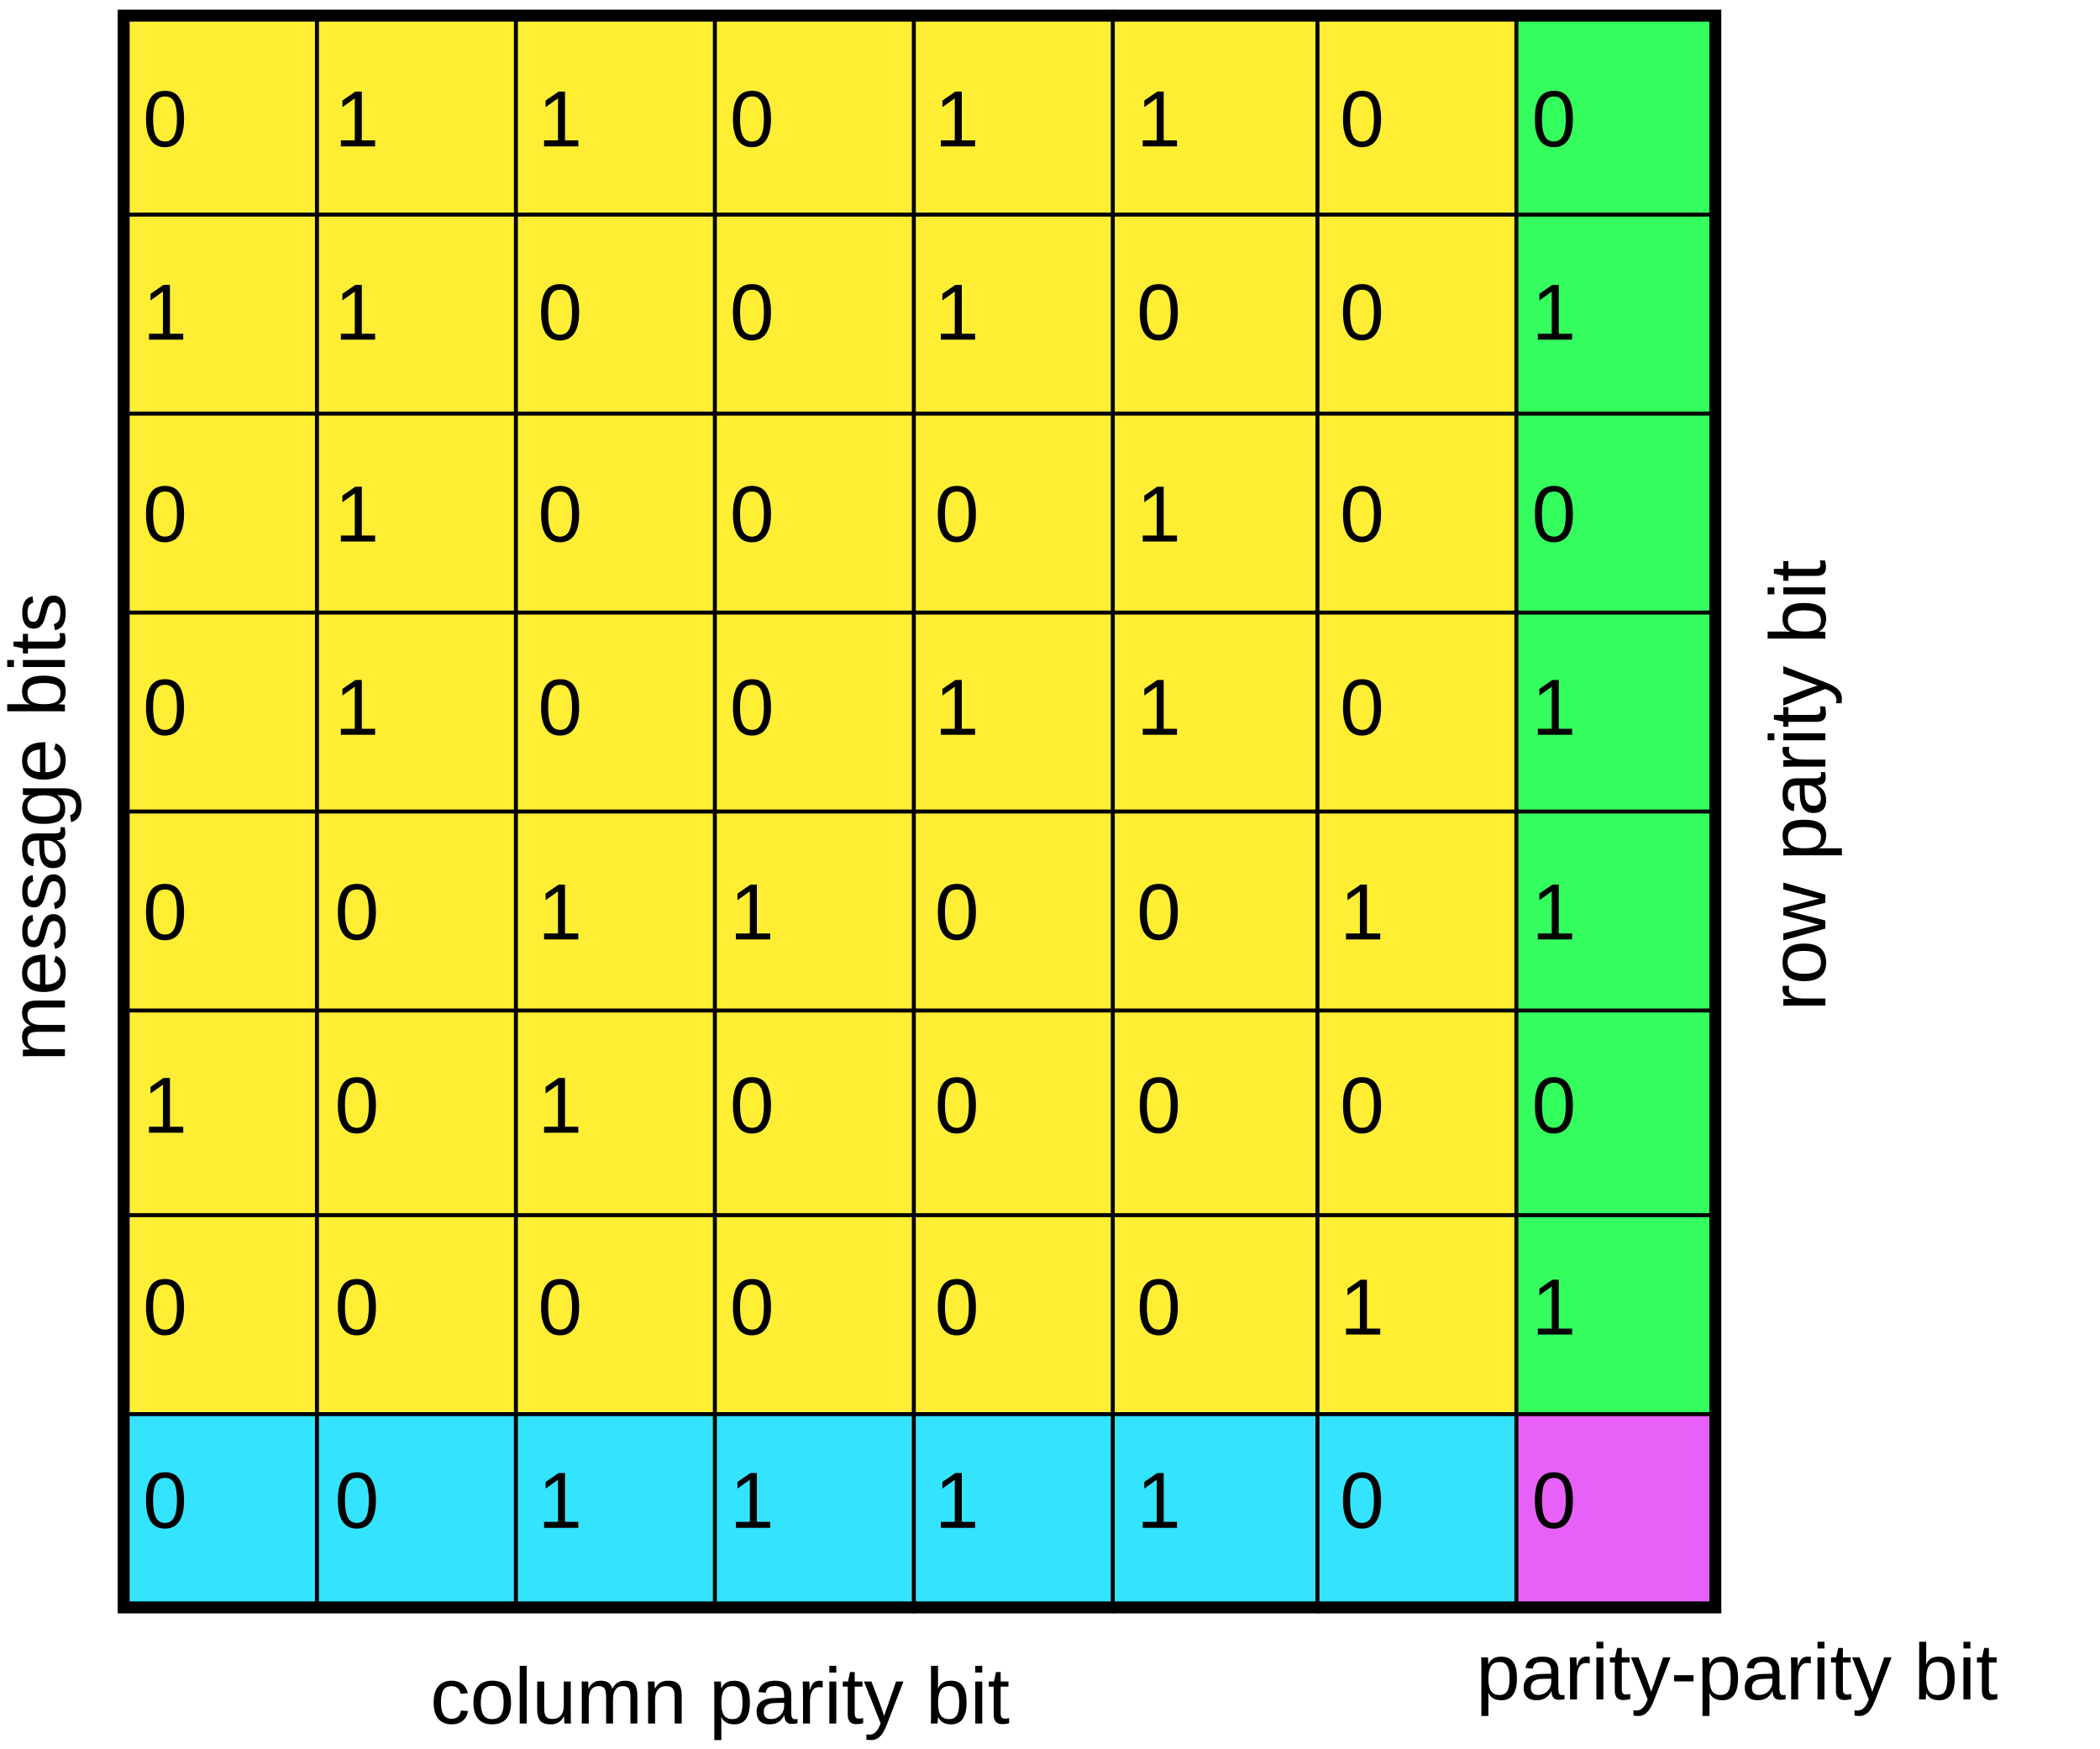
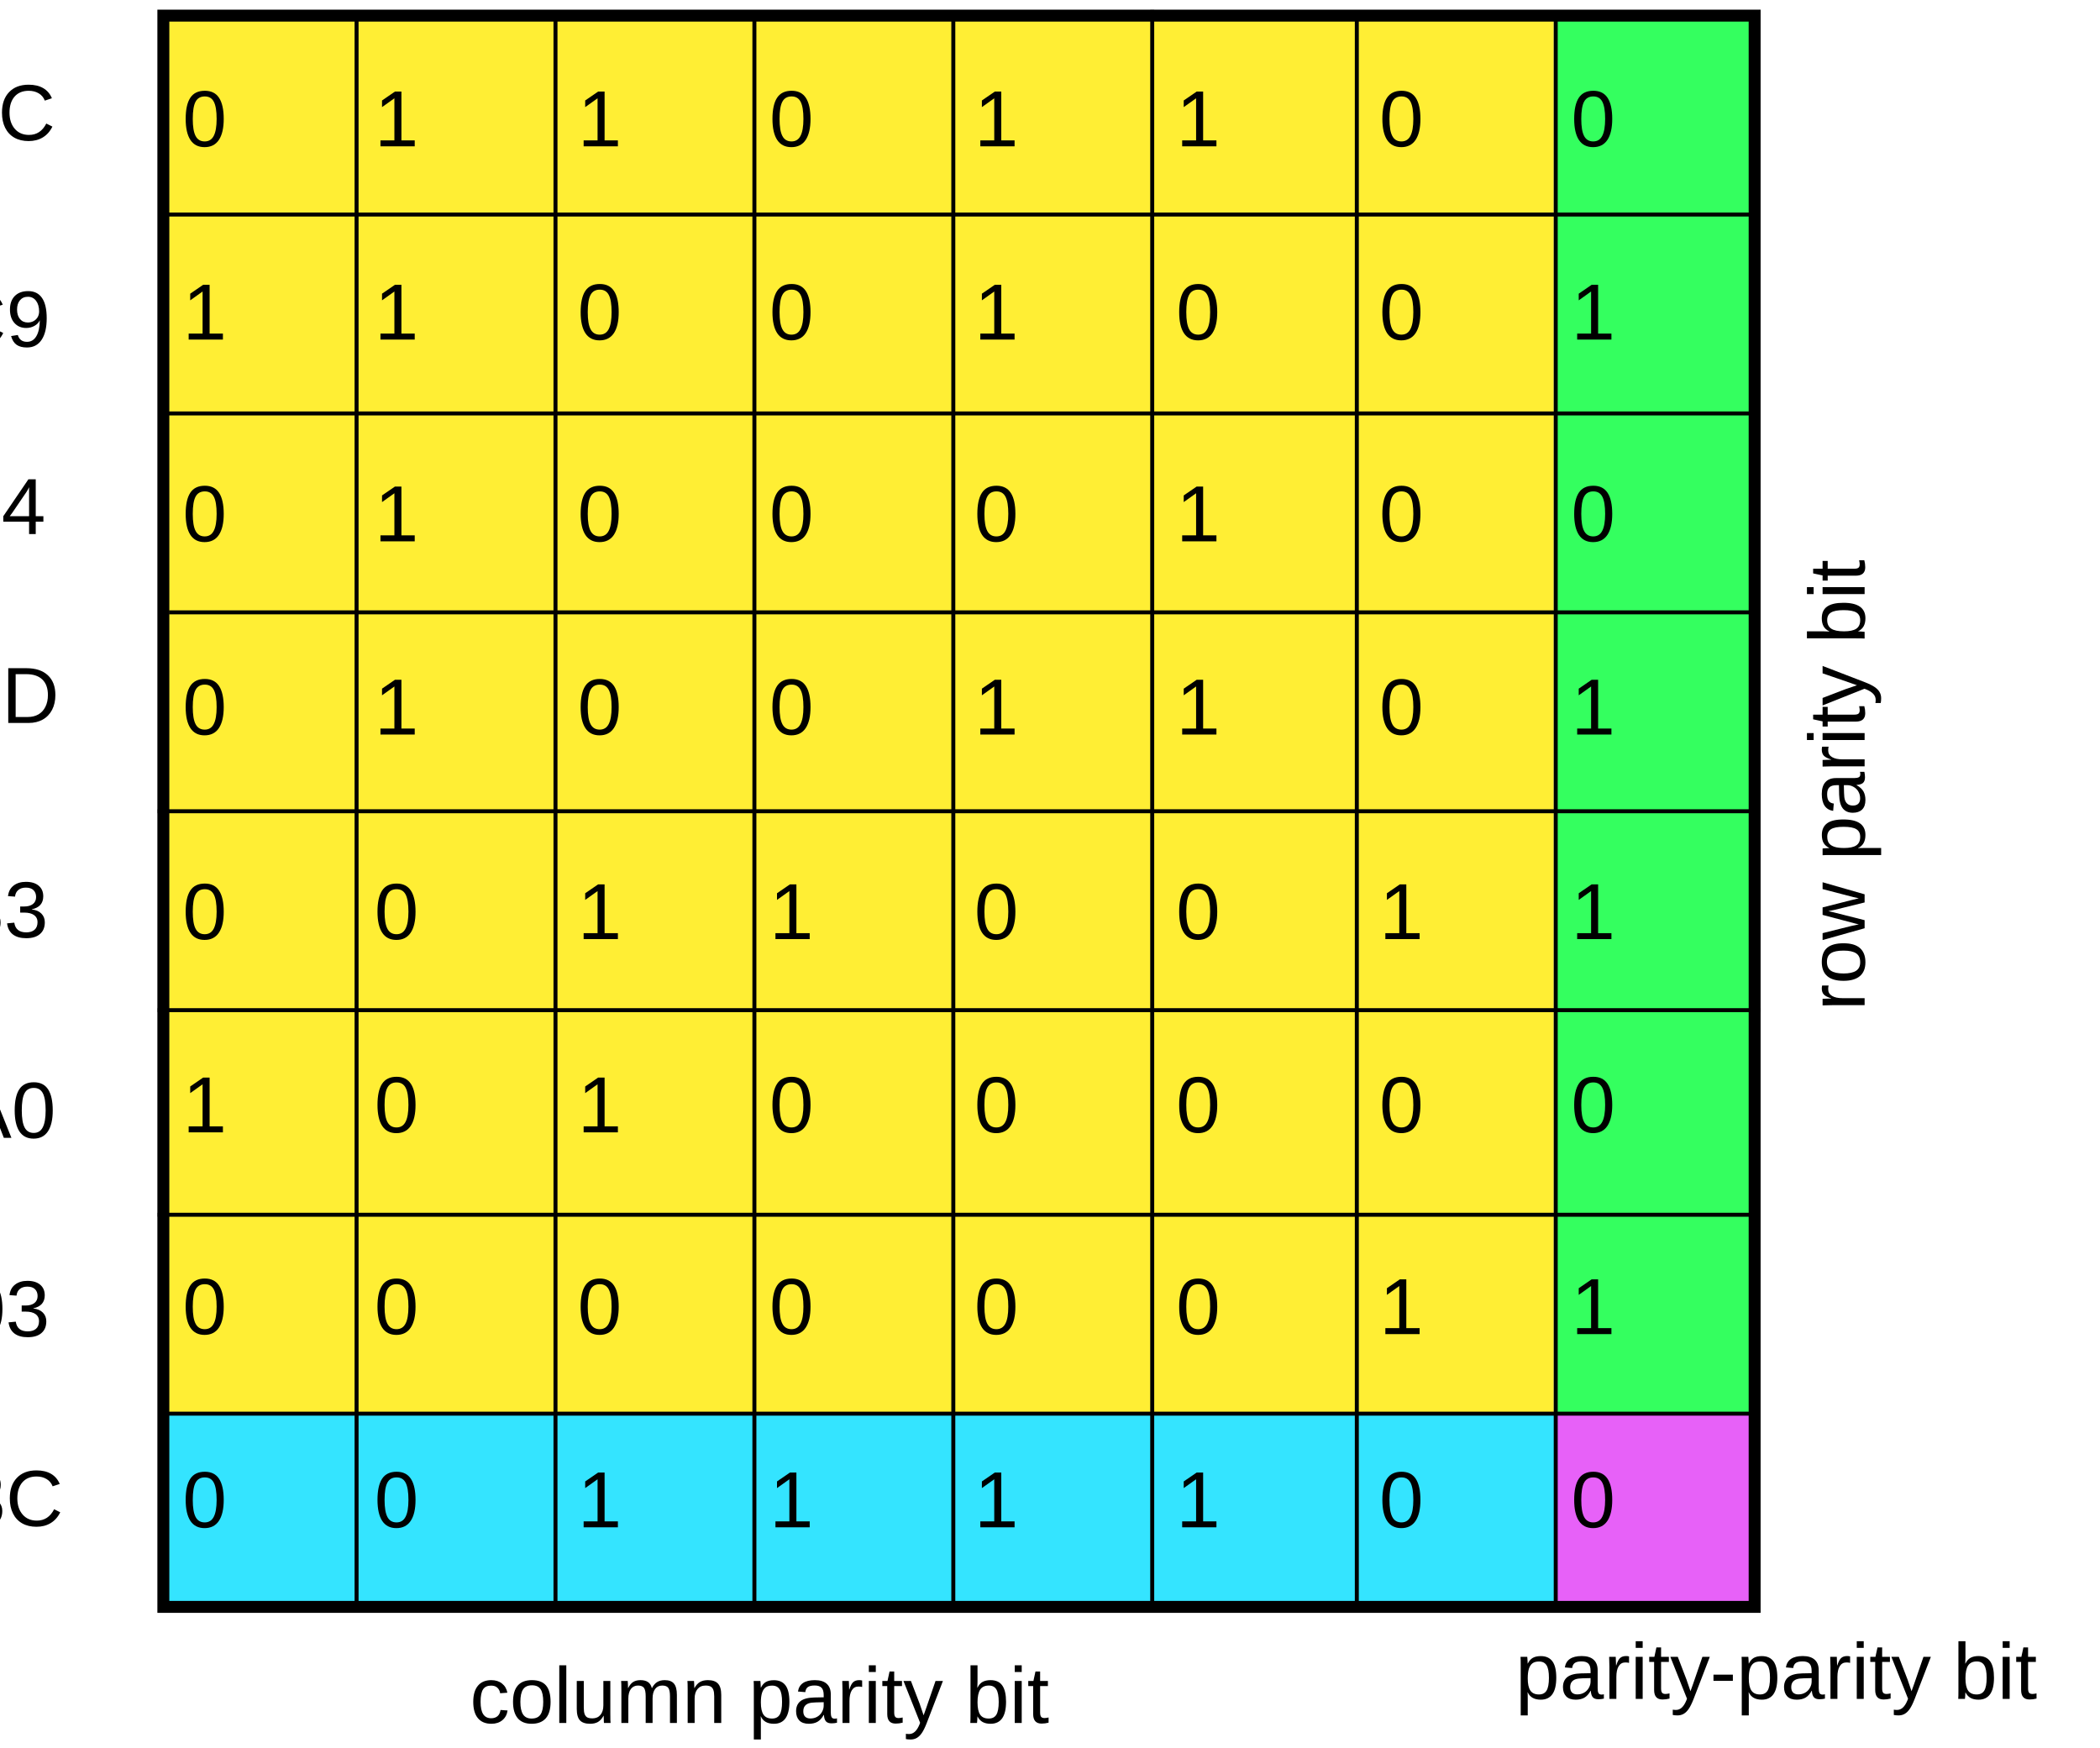
- <svg xmlns="http://www.w3.org/2000/svg" width="527.748" height="439.32" id="svg2" version="1.1">
+ <svg xmlns="http://www.w3.org/2000/svg" width="527.874" height="439.32" id="svg2" version="1.1">
  <defs id="defs4" />
-   <g id="layer1" transform="translate(31.08027,4.423532)">
+   <g id="layer1" transform="translate(41.06061,4.423532)">
    <rect style="fill:#e761f8;fill-opacity:1;stroke:none" id="rect4301" width="50.76" height="48.992" x="349.513" y="350.559" />
    <rect style="fill:#34e4ff;fill-opacity:1;stroke:none" id="rect4299" width="350.357" height="49.643" x="0" y="350.576" />
    <rect style="fill:#34ff5f;fill-opacity:1;stroke:none" id="rect4297" width="50" height="351.429" x="350" y="-0.852" />
    <rect style="fill:#ffee34;fill-opacity:1;stroke:none" id="rect3527" width="348.503" height="351.36" x="1.01" y="-0.217" />
    <rect style="fill:none;stroke:#000000;stroke-width:3;stroke-miterlimit:4;stroke-opacity:1;stroke-dasharray:none;stroke-dashoffset:0" id="rect2987" width="400" height="400" x="0" y="-0.495" />
    <path style="fill:none;stroke:#000000;stroke-width:1px;stroke-linecap:butt;stroke-linejoin:miter;stroke-opacity:1" d="m 198.571,-0.495 0,401.429" id="path2989" />
    <path style="fill:none;stroke:#000000;stroke-width:1px;stroke-linecap:butt;stroke-linejoin:miter;stroke-opacity:1" d="m 98.571,-0.495 0,399.643" id="path2991" />
    <path style="fill:none;stroke:#000000;stroke-width:1px;stroke-linecap:butt;stroke-linejoin:miter;stroke-opacity:1" d="m 48.571,-0.495 0,400.357" id="path2993" />
    <path style="fill:none;stroke:#000000;stroke-width:1px;stroke-linecap:butt;stroke-linejoin:miter;stroke-opacity:1" d="m 148.571,-0.495 0,398.571" id="path2995" />
    <path style="fill:none;stroke:#000000;stroke-width:1px;stroke-linecap:butt;stroke-linejoin:miter;stroke-opacity:1" d="M 300,-0.495 300,400.934" id="path2997" />
    <path style="fill:none;stroke:#000000;stroke-width:1px;stroke-linecap:butt;stroke-linejoin:miter;stroke-opacity:1" d="M 350,-0.495 350,399.505" id="path2999" />
    <path style="fill:none;stroke:#000000;stroke-width:1px;stroke-linecap:butt;stroke-linejoin:miter;stroke-opacity:1" d="m 248.571,-1.924 0,402.857" id="path3001" />
    <path style="fill:none;stroke:#000000;stroke-width:1px;stroke-linecap:butt;stroke-linejoin:miter;stroke-opacity:1" d="m 400,199.505 -401.429,0" id="path2989-1" />
    <path style="fill:none;stroke:#000000;stroke-width:1px;stroke-linecap:butt;stroke-linejoin:miter;stroke-opacity:1" d="m 400,99.505 -400.357,0" id="path2991-7" />
    <path style="fill:none;stroke:#000000;stroke-width:1px;stroke-linecap:butt;stroke-linejoin:miter;stroke-opacity:1" d="m 400,49.505 -399.643,0" id="path2993-4" />
    <path style="fill:none;stroke:#000000;stroke-width:1px;stroke-linecap:butt;stroke-linejoin:miter;stroke-opacity:1" d="m 400,149.505 -398.571,0" id="path2995-0" />
    <path style="fill:none;stroke:#000000;stroke-width:1px;stroke-linecap:butt;stroke-linejoin:miter;stroke-opacity:1" d="m 400,300.934 -401.429,0" id="path2997-9" />
    <path style="fill:none;stroke:#000000;stroke-width:1px;stroke-linecap:butt;stroke-linejoin:miter;stroke-opacity:1" d="m 400,350.934 -400,0" id="path2999-4" />
    <path style="fill:none;stroke:#000000;stroke-width:1px;stroke-linecap:butt;stroke-linejoin:miter;stroke-opacity:1" d="m 401.429,249.505 -402.857,0" id="path3001-8" />
    <text xml:space="preserve" style="font-size:20px;font-style:normal;font-variant:normal;font-weight:normal;font-stretch:normal;text-align:center;line-height:125%;letter-spacing:0px;word-spacing:0px;text-anchor:middle;fill:#000000;fill-opacity:1;stroke:none;font-family:Arial;-inkscape-font-specification:Arial" x="24.286" y="32.362" id="text3048">
      <tspan id="tspan3050" x="24.286" y="32.362">0</tspan>
    </text>
    <text xml:space="preserve" style="font-size:20px;font-style:normal;font-variant:normal;font-weight:normal;font-stretch:normal;text-align:center;line-height:125%;letter-spacing:0px;word-spacing:0px;text-anchor:middle;fill:#000000;fill-opacity:1;stroke:none;font-family:Arial;-inkscape-font-specification:Arial" x="72.5" y="32.362" id="text3048-8">
      <tspan id="tspan3050-2" x="72.5" y="32.362">1</tspan>
    </text>
    <text xml:space="preserve" style="font-size:20px;font-style:normal;font-variant:normal;font-weight:normal;font-stretch:normal;text-align:center;line-height:125%;letter-spacing:0px;word-spacing:0px;text-anchor:middle;fill:#000000;fill-opacity:1;stroke:none;font-family:Arial;-inkscape-font-specification:Arial" x="123.571" y="32.362" id="text3048-4">
      <tspan id="tspan3050-5" x="123.571" y="32.362">1</tspan>
    </text>
    <text xml:space="preserve" style="font-size:20px;font-style:normal;font-variant:normal;font-weight:normal;font-stretch:normal;text-align:center;line-height:125%;letter-spacing:0px;word-spacing:0px;text-anchor:middle;fill:#000000;fill-opacity:1;stroke:none;font-family:Arial;-inkscape-font-specification:Arial" x="171.786" y="32.362" id="text3048-8-5">
      <tspan id="tspan3050-2-1" x="171.786" y="32.362">0</tspan>
    </text>
    <text xml:space="preserve" style="font-size:20px;font-style:normal;font-variant:normal;font-weight:normal;font-stretch:normal;text-align:center;line-height:125%;letter-spacing:0px;word-spacing:0px;text-anchor:middle;fill:#000000;fill-opacity:1;stroke:none;font-family:Arial;-inkscape-font-specification:Arial" x="223.286" y="32.362" id="text3048-7">
      <tspan id="tspan3050-1" x="223.286" y="32.362">1</tspan>
    </text>
    <text xml:space="preserve" style="font-size:20px;font-style:normal;font-variant:normal;font-weight:normal;font-stretch:normal;text-align:center;line-height:125%;letter-spacing:0px;word-spacing:0px;text-anchor:middle;fill:#000000;fill-opacity:1;stroke:none;font-family:Arial;-inkscape-font-specification:Arial" x="274.025" y="32.362" id="text3048-8-1">
      <tspan id="tspan3050-2-5" x="274.025" y="32.362">1</tspan>
    </text>
    <text xml:space="preserve" style="font-size:20px;font-style:normal;font-variant:normal;font-weight:normal;font-stretch:normal;text-align:center;line-height:125%;letter-spacing:0px;word-spacing:0px;text-anchor:middle;fill:#000000;fill-opacity:1;stroke:none;font-family:Arial;-inkscape-font-specification:Arial" x="325.097" y="32.362" id="text3048-4-2">
      <tspan id="tspan3050-5-7" x="325.097" y="32.362">0</tspan>
    </text>
    <text xml:space="preserve" style="font-size:20px;font-style:normal;font-variant:normal;font-weight:normal;font-stretch:normal;text-align:center;line-height:125%;letter-spacing:0px;word-spacing:0px;text-anchor:middle;fill:#000000;fill-opacity:1;stroke:none;font-family:Arial;-inkscape-font-specification:Arial" x="373.311" y="32.362" id="text3048-8-5-6">
      <tspan id="tspan3050-2-1-1" x="373.311" y="32.362">0</tspan>
    </text>
    <text xml:space="preserve" style="font-size:20px;font-style:normal;font-variant:normal;font-weight:normal;font-stretch:normal;text-align:center;line-height:125%;letter-spacing:0px;word-spacing:0px;text-anchor:middle;fill:#000000;fill-opacity:1;stroke:none;font-family:Arial;-inkscape-font-specification:Arial" x="24.286" y="80.934" id="text3048-42">
      <tspan id="tspan3050-3" x="24.286" y="80.934">1</tspan>
    </text>
    <text xml:space="preserve" style="font-size:20px;font-style:normal;font-variant:normal;font-weight:normal;font-stretch:normal;text-align:center;line-height:125%;letter-spacing:0px;word-spacing:0px;text-anchor:middle;fill:#000000;fill-opacity:1;stroke:none;font-family:Arial;-inkscape-font-specification:Arial" x="72.5" y="80.934" id="text3048-8-2">
      <tspan id="tspan3050-2-2" x="72.5" y="80.934">1</tspan>
    </text>
    <text xml:space="preserve" style="font-size:20px;font-style:normal;font-variant:normal;font-weight:normal;font-stretch:normal;text-align:center;line-height:125%;letter-spacing:0px;word-spacing:0px;text-anchor:middle;fill:#000000;fill-opacity:1;stroke:none;font-family:Arial;-inkscape-font-specification:Arial" x="123.571" y="80.934" id="text3048-4-1">
      <tspan id="tspan3050-5-6" x="123.571" y="80.934">0</tspan>
    </text>
    <text xml:space="preserve" style="font-size:20px;font-style:normal;font-variant:normal;font-weight:normal;font-stretch:normal;text-align:center;line-height:125%;letter-spacing:0px;word-spacing:0px;text-anchor:middle;fill:#000000;fill-opacity:1;stroke:none;font-family:Arial;-inkscape-font-specification:Arial" x="171.786" y="80.934" id="text3048-8-5-8">
      <tspan id="tspan3050-2-1-5" x="171.786" y="80.934">0</tspan>
    </text>
    <text xml:space="preserve" style="font-size:20px;font-style:normal;font-variant:normal;font-weight:normal;font-stretch:normal;text-align:center;line-height:125%;letter-spacing:0px;word-spacing:0px;text-anchor:middle;fill:#000000;fill-opacity:1;stroke:none;font-family:Arial;-inkscape-font-specification:Arial" x="223.286" y="80.934" id="text3048-7-7">
      <tspan id="tspan3050-1-6" x="223.286" y="80.934">1</tspan>
    </text>
    <text xml:space="preserve" style="font-size:20px;font-style:normal;font-variant:normal;font-weight:normal;font-stretch:normal;text-align:center;line-height:125%;letter-spacing:0px;word-spacing:0px;text-anchor:middle;fill:#000000;fill-opacity:1;stroke:none;font-family:Arial;-inkscape-font-specification:Arial" x="274.025" y="80.934" id="text3048-8-1-1">
      <tspan id="tspan3050-2-5-8" x="274.025" y="80.934">0</tspan>
    </text>
    <text xml:space="preserve" style="font-size:20px;font-style:normal;font-variant:normal;font-weight:normal;font-stretch:normal;text-align:center;line-height:125%;letter-spacing:0px;word-spacing:0px;text-anchor:middle;fill:#000000;fill-opacity:1;stroke:none;font-family:Arial;-inkscape-font-specification:Arial" x="325.097" y="80.934" id="text3048-4-2-9">
      <tspan id="tspan3050-5-7-2" x="325.097" y="80.934">0</tspan>
    </text>
    <text xml:space="preserve" style="font-size:20px;font-style:normal;font-variant:normal;font-weight:normal;font-stretch:normal;text-align:center;line-height:125%;letter-spacing:0px;word-spacing:0px;text-anchor:middle;fill:#000000;fill-opacity:1;stroke:none;font-family:Arial;-inkscape-font-specification:Arial" x="373.311" y="80.934" id="text3048-8-5-6-7">
      <tspan id="tspan3050-2-1-1-9" x="373.311" y="80.934">1</tspan>
    </text>
    <text xml:space="preserve" style="font-size:20px;font-style:normal;font-variant:normal;font-weight:normal;font-stretch:normal;text-align:center;line-height:125%;letter-spacing:0px;word-spacing:0px;text-anchor:middle;fill:#000000;fill-opacity:1;stroke:none;font-family:Arial;-inkscape-font-specification:Arial" x="24.286" y="131.648" id="text3048-5">
      <tspan id="tspan3050-4" x="24.286" y="131.648">0</tspan>
    </text>
    <text xml:space="preserve" style="font-size:20px;font-style:normal;font-variant:normal;font-weight:normal;font-stretch:normal;text-align:center;line-height:125%;letter-spacing:0px;word-spacing:0px;text-anchor:middle;fill:#000000;fill-opacity:1;stroke:none;font-family:Arial;-inkscape-font-specification:Arial" x="72.5" y="131.648" id="text3048-8-3">
      <tspan id="tspan3050-2-12" x="72.5" y="131.648">1</tspan>
    </text>
    <text xml:space="preserve" style="font-size:20px;font-style:normal;font-variant:normal;font-weight:normal;font-stretch:normal;text-align:center;line-height:125%;letter-spacing:0px;word-spacing:0px;text-anchor:middle;fill:#000000;fill-opacity:1;stroke:none;font-family:Arial;-inkscape-font-specification:Arial" x="123.571" y="131.648" id="text3048-4-3">
      <tspan id="tspan3050-5-3" x="123.571" y="131.648">0</tspan>
    </text>
    <text xml:space="preserve" style="font-size:20px;font-style:normal;font-variant:normal;font-weight:normal;font-stretch:normal;text-align:center;line-height:125%;letter-spacing:0px;word-spacing:0px;text-anchor:middle;fill:#000000;fill-opacity:1;stroke:none;font-family:Arial;-inkscape-font-specification:Arial" x="171.786" y="131.648" id="text3048-8-5-4">
      <tspan id="tspan3050-2-1-11" x="171.786" y="131.648">0</tspan>
    </text>
    <text xml:space="preserve" style="font-size:20px;font-style:normal;font-variant:normal;font-weight:normal;font-stretch:normal;text-align:center;line-height:125%;letter-spacing:0px;word-spacing:0px;text-anchor:middle;fill:#000000;fill-opacity:1;stroke:none;font-family:Arial;-inkscape-font-specification:Arial" x="223.286" y="131.648" id="text3048-7-3">
      <tspan id="tspan3050-1-8" x="223.286" y="131.648">0</tspan>
    </text>
    <text xml:space="preserve" style="font-size:20px;font-style:normal;font-variant:normal;font-weight:normal;font-stretch:normal;text-align:center;line-height:125%;letter-spacing:0px;word-spacing:0px;text-anchor:middle;fill:#000000;fill-opacity:1;stroke:none;font-family:Arial;-inkscape-font-specification:Arial" x="274.025" y="131.648" id="text3048-8-1-7">
      <tspan id="tspan3050-2-5-4" x="274.025" y="131.648">1</tspan>
    </text>
    <text xml:space="preserve" style="font-size:20px;font-style:normal;font-variant:normal;font-weight:normal;font-stretch:normal;text-align:center;line-height:125%;letter-spacing:0px;word-spacing:0px;text-anchor:middle;fill:#000000;fill-opacity:1;stroke:none;font-family:Arial;-inkscape-font-specification:Arial" x="325.097" y="131.648" id="text3048-4-2-2">
      <tspan id="tspan3050-5-7-7" x="325.097" y="131.648">0</tspan>
    </text>
    <text xml:space="preserve" style="font-size:20px;font-style:normal;font-variant:normal;font-weight:normal;font-stretch:normal;text-align:center;line-height:125%;letter-spacing:0px;word-spacing:0px;text-anchor:middle;fill:#000000;fill-opacity:1;stroke:none;font-family:Arial;-inkscape-font-specification:Arial" x="373.311" y="131.648" id="text3048-8-5-6-79">
      <tspan id="tspan3050-2-1-1-3" x="373.311" y="131.648">0</tspan>
    </text>
    <text xml:space="preserve" style="font-size:20px;font-style:normal;font-variant:normal;font-weight:normal;font-stretch:normal;text-align:center;line-height:125%;letter-spacing:0px;word-spacing:0px;text-anchor:middle;fill:#000000;fill-opacity:1;stroke:none;font-family:Arial;-inkscape-font-specification:Arial" x="24.286" y="180.219" id="text3048-42-1">
      <tspan id="tspan3050-3-9" x="24.286" y="180.219">0</tspan>
    </text>
    <text xml:space="preserve" style="font-size:20px;font-style:normal;font-variant:normal;font-weight:normal;font-stretch:normal;text-align:center;line-height:125%;letter-spacing:0px;word-spacing:0px;text-anchor:middle;fill:#000000;fill-opacity:1;stroke:none;font-family:Arial;-inkscape-font-specification:Arial" x="72.5" y="180.219" id="text3048-8-2-8">
      <tspan id="tspan3050-2-2-6" x="72.5" y="180.219">1</tspan>
    </text>
    <text xml:space="preserve" style="font-size:20px;font-style:normal;font-variant:normal;font-weight:normal;font-stretch:normal;text-align:center;line-height:125%;letter-spacing:0px;word-spacing:0px;text-anchor:middle;fill:#000000;fill-opacity:1;stroke:none;font-family:Arial;-inkscape-font-specification:Arial" x="123.571" y="180.219" id="text3048-4-1-5">
      <tspan id="tspan3050-5-6-0" x="123.571" y="180.219">0</tspan>
    </text>
    <text xml:space="preserve" style="font-size:20px;font-style:normal;font-variant:normal;font-weight:normal;font-stretch:normal;text-align:center;line-height:125%;letter-spacing:0px;word-spacing:0px;text-anchor:middle;fill:#000000;fill-opacity:1;stroke:none;font-family:Arial;-inkscape-font-specification:Arial" x="171.786" y="180.219" id="text3048-8-5-8-2">
      <tspan id="tspan3050-2-1-5-8" x="171.786" y="180.219">0</tspan>
    </text>
    <text xml:space="preserve" style="font-size:20px;font-style:normal;font-variant:normal;font-weight:normal;font-stretch:normal;text-align:center;line-height:125%;letter-spacing:0px;word-spacing:0px;text-anchor:middle;fill:#000000;fill-opacity:1;stroke:none;font-family:Arial;-inkscape-font-specification:Arial" x="223.286" y="180.219" id="text3048-7-7-6">
      <tspan id="tspan3050-1-6-0" x="223.286" y="180.219">1</tspan>
    </text>
    <text xml:space="preserve" style="font-size:20px;font-style:normal;font-variant:normal;font-weight:normal;font-stretch:normal;text-align:center;line-height:125%;letter-spacing:0px;word-spacing:0px;text-anchor:middle;fill:#000000;fill-opacity:1;stroke:none;font-family:Arial;-inkscape-font-specification:Arial" x="274.025" y="180.219" id="text3048-8-1-1-2">
      <tspan id="tspan3050-2-5-8-4" x="274.025" y="180.219">1</tspan>
    </text>
    <text xml:space="preserve" style="font-size:20px;font-style:normal;font-variant:normal;font-weight:normal;font-stretch:normal;text-align:center;line-height:125%;letter-spacing:0px;word-spacing:0px;text-anchor:middle;fill:#000000;fill-opacity:1;stroke:none;font-family:Arial;-inkscape-font-specification:Arial" x="325.097" y="180.219" id="text3048-4-2-9-8">
      <tspan id="tspan3050-5-7-2-6" x="325.097" y="180.219">0</tspan>
    </text>
    <text xml:space="preserve" style="font-size:20px;font-style:normal;font-variant:normal;font-weight:normal;font-stretch:normal;text-align:center;line-height:125%;letter-spacing:0px;word-spacing:0px;text-anchor:middle;fill:#000000;fill-opacity:1;stroke:none;font-family:Arial;-inkscape-font-specification:Arial" x="373.311" y="180.219" id="text3048-8-5-6-7-5">
      <tspan id="tspan3050-2-1-1-9-0" x="373.311" y="180.219">1</tspan>
    </text>
    <text xml:space="preserve" style="font-size:20px;font-style:normal;font-variant:normal;font-weight:normal;font-stretch:normal;text-align:center;line-height:125%;letter-spacing:0px;word-spacing:0px;text-anchor:middle;fill:#000000;fill-opacity:1;stroke:none;font-family:Arial;-inkscape-font-specification:Arial" x="24.286" y="231.648" id="text3048-9">
      <tspan id="tspan3050-0" x="24.286" y="231.648">0</tspan>
    </text>
    <text xml:space="preserve" style="font-size:20px;font-style:normal;font-variant:normal;font-weight:normal;font-stretch:normal;text-align:center;line-height:125%;letter-spacing:0px;word-spacing:0px;text-anchor:middle;fill:#000000;fill-opacity:1;stroke:none;font-family:Arial;-inkscape-font-specification:Arial" x="72.5" y="231.648" id="text3048-8-0">
      <tspan id="tspan3050-2-6" x="72.5" y="231.648">0</tspan>
    </text>
    <text xml:space="preserve" style="font-size:20px;font-style:normal;font-variant:normal;font-weight:normal;font-stretch:normal;text-align:center;line-height:125%;letter-spacing:0px;word-spacing:0px;text-anchor:middle;fill:#000000;fill-opacity:1;stroke:none;font-family:Arial;-inkscape-font-specification:Arial" x="123.571" y="231.648" id="text3048-4-13">
      <tspan id="tspan3050-5-8" x="123.571" y="231.648">1</tspan>
    </text>
    <text xml:space="preserve" style="font-size:20px;font-style:normal;font-variant:normal;font-weight:normal;font-stretch:normal;text-align:center;line-height:125%;letter-spacing:0px;word-spacing:0px;text-anchor:middle;fill:#000000;fill-opacity:1;stroke:none;font-family:Arial;-inkscape-font-specification:Arial" x="171.786" y="231.648" id="text3048-8-5-9">
      <tspan id="tspan3050-2-1-3" x="171.786" y="231.648">1</tspan>
    </text>
    <text xml:space="preserve" style="font-size:20px;font-style:normal;font-variant:normal;font-weight:normal;font-stretch:normal;text-align:center;line-height:125%;letter-spacing:0px;word-spacing:0px;text-anchor:middle;fill:#000000;fill-opacity:1;stroke:none;font-family:Arial;-inkscape-font-specification:Arial" x="223.286" y="231.648" id="text3048-7-4">
      <tspan id="tspan3050-1-4" x="223.286" y="231.648">0</tspan>
    </text>
    <text xml:space="preserve" style="font-size:20px;font-style:normal;font-variant:normal;font-weight:normal;font-stretch:normal;text-align:center;line-height:125%;letter-spacing:0px;word-spacing:0px;text-anchor:middle;fill:#000000;fill-opacity:1;stroke:none;font-family:Arial;-inkscape-font-specification:Arial" x="274.025" y="231.648" id="text3048-8-1-6">
      <tspan id="tspan3050-2-5-0" x="274.025" y="231.648">0</tspan>
    </text>
    <text xml:space="preserve" style="font-size:20px;font-style:normal;font-variant:normal;font-weight:normal;font-stretch:normal;text-align:center;line-height:125%;letter-spacing:0px;word-spacing:0px;text-anchor:middle;fill:#000000;fill-opacity:1;stroke:none;font-family:Arial;-inkscape-font-specification:Arial" x="325.097" y="231.648" id="text3048-4-2-6">
      <tspan id="tspan3050-5-7-6" x="325.097" y="231.648">1</tspan>
    </text>
    <text xml:space="preserve" style="font-size:20px;font-style:normal;font-variant:normal;font-weight:normal;font-stretch:normal;text-align:center;line-height:125%;letter-spacing:0px;word-spacing:0px;text-anchor:middle;fill:#000000;fill-opacity:1;stroke:none;font-family:Arial;-inkscape-font-specification:Arial" x="373.311" y="231.648" id="text3048-8-5-6-1">
      <tspan id="tspan3050-2-1-1-8" x="373.311" y="231.648">1</tspan>
    </text>
    <text xml:space="preserve" style="font-size:20px;font-style:normal;font-variant:normal;font-weight:normal;font-stretch:normal;text-align:center;line-height:125%;letter-spacing:0px;word-spacing:0px;text-anchor:middle;fill:#000000;fill-opacity:1;stroke:none;font-family:Arial;-inkscape-font-specification:Arial" x="24.286" y="280.219" id="text3048-42-4">
      <tspan id="tspan3050-3-96" x="24.286" y="280.219">1</tspan>
    </text>
    <text xml:space="preserve" style="font-size:20px;font-style:normal;font-variant:normal;font-weight:normal;font-stretch:normal;text-align:center;line-height:125%;letter-spacing:0px;word-spacing:0px;text-anchor:middle;fill:#000000;fill-opacity:1;stroke:none;font-family:Arial;-inkscape-font-specification:Arial" x="72.5" y="280.219" id="text3048-8-2-3">
      <tspan id="tspan3050-2-2-7" x="72.5" y="280.219">0</tspan>
    </text>
    <text xml:space="preserve" style="font-size:20px;font-style:normal;font-variant:normal;font-weight:normal;font-stretch:normal;text-align:center;line-height:125%;letter-spacing:0px;word-spacing:0px;text-anchor:middle;fill:#000000;fill-opacity:1;stroke:none;font-family:Arial;-inkscape-font-specification:Arial" x="123.571" y="280.219" id="text3048-4-1-8">
      <tspan id="tspan3050-5-6-8" x="123.571" y="280.219">1</tspan>
    </text>
    <text xml:space="preserve" style="font-size:20px;font-style:normal;font-variant:normal;font-weight:normal;font-stretch:normal;text-align:center;line-height:125%;letter-spacing:0px;word-spacing:0px;text-anchor:middle;fill:#000000;fill-opacity:1;stroke:none;font-family:Arial;-inkscape-font-specification:Arial" x="171.786" y="280.219" id="text3048-8-5-8-29">
      <tspan id="tspan3050-2-1-5-1" x="171.786" y="280.219">0</tspan>
    </text>
    <text xml:space="preserve" style="font-size:20px;font-style:normal;font-variant:normal;font-weight:normal;font-stretch:normal;text-align:center;line-height:125%;letter-spacing:0px;word-spacing:0px;text-anchor:middle;fill:#000000;fill-opacity:1;stroke:none;font-family:Arial;-inkscape-font-specification:Arial" x="223.286" y="280.219" id="text3048-7-7-3">
      <tspan id="tspan3050-1-6-5" x="223.286" y="280.219">0</tspan>
    </text>
    <text xml:space="preserve" style="font-size:20px;font-style:normal;font-variant:normal;font-weight:normal;font-stretch:normal;text-align:center;line-height:125%;letter-spacing:0px;word-spacing:0px;text-anchor:middle;fill:#000000;fill-opacity:1;stroke:none;font-family:Arial;-inkscape-font-specification:Arial" x="274.025" y="280.219" id="text3048-8-1-1-9">
      <tspan id="tspan3050-2-5-8-8" x="274.025" y="280.219">0</tspan>
    </text>
    <text xml:space="preserve" style="font-size:20px;font-style:normal;font-variant:normal;font-weight:normal;font-stretch:normal;text-align:center;line-height:125%;letter-spacing:0px;word-spacing:0px;text-anchor:middle;fill:#000000;fill-opacity:1;stroke:none;font-family:Arial;-inkscape-font-specification:Arial" x="325.097" y="280.219" id="text3048-4-2-9-4">
      <tspan id="tspan3050-5-7-2-0" x="325.097" y="280.219">0</tspan>
    </text>
    <text xml:space="preserve" style="font-size:20px;font-style:normal;font-variant:normal;font-weight:normal;font-stretch:normal;text-align:center;line-height:125%;letter-spacing:0px;word-spacing:0px;text-anchor:middle;fill:#000000;fill-opacity:1;stroke:none;font-family:Arial;-inkscape-font-specification:Arial" x="373.311" y="280.219" id="text3048-8-5-6-7-7">
      <tspan id="tspan3050-2-1-1-9-6" x="373.311" y="280.219">0</tspan>
    </text>
    <text xml:space="preserve" style="font-size:20px;font-style:normal;font-variant:normal;font-weight:normal;font-stretch:normal;text-align:center;line-height:125%;letter-spacing:0px;word-spacing:0px;text-anchor:middle;fill:#000000;fill-opacity:1;stroke:none;font-family:Arial;-inkscape-font-specification:Arial" x="24.286" y="330.934" id="text3048-5-3">
      <tspan id="tspan3050-4-6" x="24.286" y="330.934">0</tspan>
    </text>
    <text xml:space="preserve" style="font-size:20px;font-style:normal;font-variant:normal;font-weight:normal;font-stretch:normal;text-align:center;line-height:125%;letter-spacing:0px;word-spacing:0px;text-anchor:middle;fill:#000000;fill-opacity:1;stroke:none;font-family:Arial;-inkscape-font-specification:Arial" x="72.5" y="330.934" id="text3048-8-3-1">
      <tspan id="tspan3050-2-12-5" x="72.5" y="330.934">0</tspan>
    </text>
    <text xml:space="preserve" style="font-size:20px;font-style:normal;font-variant:normal;font-weight:normal;font-stretch:normal;text-align:center;line-height:125%;letter-spacing:0px;word-spacing:0px;text-anchor:middle;fill:#000000;fill-opacity:1;stroke:none;font-family:Arial;-inkscape-font-specification:Arial" x="123.571" y="330.934" id="text3048-4-3-4">
      <tspan id="tspan3050-5-3-2" x="123.571" y="330.934">0</tspan>
    </text>
    <text xml:space="preserve" style="font-size:20px;font-style:normal;font-variant:normal;font-weight:normal;font-stretch:normal;text-align:center;line-height:125%;letter-spacing:0px;word-spacing:0px;text-anchor:middle;fill:#000000;fill-opacity:1;stroke:none;font-family:Arial;-inkscape-font-specification:Arial" x="171.786" y="330.934" id="text3048-8-5-4-0">
      <tspan id="tspan3050-2-1-11-9" x="171.786" y="330.934">0</tspan>
    </text>
    <text xml:space="preserve" style="font-size:20px;font-style:normal;font-variant:normal;font-weight:normal;font-stretch:normal;text-align:center;line-height:125%;letter-spacing:0px;word-spacing:0px;text-anchor:middle;fill:#000000;fill-opacity:1;stroke:none;font-family:Arial;-inkscape-font-specification:Arial" x="223.286" y="330.934" id="text3048-7-3-7">
      <tspan id="tspan3050-1-8-3" x="223.286" y="330.934">0</tspan>
    </text>
    <text xml:space="preserve" style="font-size:20px;font-style:normal;font-variant:normal;font-weight:normal;font-stretch:normal;text-align:center;line-height:125%;letter-spacing:0px;word-spacing:0px;text-anchor:middle;fill:#000000;fill-opacity:1;stroke:none;font-family:Arial;-inkscape-font-specification:Arial" x="274.025" y="330.934" id="text3048-8-1-7-7">
      <tspan id="tspan3050-2-5-4-2" x="274.025" y="330.934">0</tspan>
    </text>
    <text xml:space="preserve" style="font-size:20px;font-style:normal;font-variant:normal;font-weight:normal;font-stretch:normal;text-align:center;line-height:125%;letter-spacing:0px;word-spacing:0px;text-anchor:middle;fill:#000000;fill-opacity:1;stroke:none;font-family:Arial;-inkscape-font-specification:Arial" x="325.097" y="330.934" id="text3048-4-2-2-6">
      <tspan id="tspan3050-5-7-7-0" x="325.097" y="330.934">1</tspan>
    </text>
    <text xml:space="preserve" style="font-size:20px;font-style:normal;font-variant:normal;font-weight:normal;font-stretch:normal;text-align:center;line-height:125%;letter-spacing:0px;word-spacing:0px;text-anchor:middle;fill:#000000;fill-opacity:1;stroke:none;font-family:Arial;-inkscape-font-specification:Arial" x="373.311" y="330.934" id="text3048-8-5-6-79-1">
      <tspan id="tspan3050-2-1-1-3-6" x="373.311" y="330.934">1</tspan>
    </text>
    <text xml:space="preserve" style="font-size:20px;font-style:normal;font-variant:normal;font-weight:normal;font-stretch:normal;text-align:center;line-height:125%;letter-spacing:0px;word-spacing:0px;text-anchor:middle;fill:#000000;fill-opacity:1;stroke:none;font-family:Arial;-inkscape-font-specification:Arial" x="24.286" y="379.505" id="text3048-42-1-5">
      <tspan id="tspan3050-3-9-7" x="24.286" y="379.505">0</tspan>
    </text>
    <text xml:space="preserve" style="font-size:20px;font-style:normal;font-variant:normal;font-weight:normal;font-stretch:normal;text-align:center;line-height:125%;letter-spacing:0px;word-spacing:0px;text-anchor:middle;fill:#000000;fill-opacity:1;stroke:none;font-family:Arial;-inkscape-font-specification:Arial" x="72.5" y="379.505" id="text3048-8-2-8-5">
      <tspan id="tspan3050-2-2-6-4" x="72.5" y="379.505">0</tspan>
    </text>
    <text xml:space="preserve" style="font-size:20px;font-style:normal;font-variant:normal;font-weight:normal;font-stretch:normal;text-align:center;line-height:125%;letter-spacing:0px;word-spacing:0px;text-anchor:middle;fill:#000000;fill-opacity:1;stroke:none;font-family:Arial;-inkscape-font-specification:Arial" x="123.571" y="379.505" id="text3048-4-1-5-1">
      <tspan id="tspan3050-5-6-0-2" x="123.571" y="379.505">1</tspan>
    </text>
    <text xml:space="preserve" style="font-size:20px;font-style:normal;font-variant:normal;font-weight:normal;font-stretch:normal;text-align:center;line-height:125%;letter-spacing:0px;word-spacing:0px;text-anchor:middle;fill:#000000;fill-opacity:1;stroke:none;font-family:Arial;-inkscape-font-specification:Arial" x="171.786" y="379.505" id="text3048-8-5-8-2-0">
      <tspan id="tspan3050-2-1-5-8-0" x="171.786" y="379.505">1</tspan>
    </text>
    <text xml:space="preserve" style="font-size:20px;font-style:normal;font-variant:normal;font-weight:normal;font-stretch:normal;text-align:center;line-height:125%;letter-spacing:0px;word-spacing:0px;text-anchor:middle;fill:#000000;fill-opacity:1;stroke:none;font-family:Arial;-inkscape-font-specification:Arial" x="223.286" y="379.505" id="text3048-7-7-6-1">
      <tspan id="tspan3050-1-6-0-4" x="223.286" y="379.505">1</tspan>
    </text>
    <text xml:space="preserve" style="font-size:20px;font-style:normal;font-variant:normal;font-weight:normal;font-stretch:normal;text-align:center;line-height:125%;letter-spacing:0px;word-spacing:0px;text-anchor:middle;fill:#000000;fill-opacity:1;stroke:none;font-family:Arial;-inkscape-font-specification:Arial" x="274.025" y="379.505" id="text3048-8-1-1-2-6">
      <tspan id="tspan3050-2-5-8-4-0" x="274.025" y="379.505">1</tspan>
    </text>
    <text xml:space="preserve" style="font-size:20px;font-style:normal;font-variant:normal;font-weight:normal;font-stretch:normal;text-align:center;line-height:125%;letter-spacing:0px;word-spacing:0px;text-anchor:middle;fill:#000000;fill-opacity:1;stroke:none;font-family:Arial;-inkscape-font-specification:Arial" x="325.097" y="379.505" id="text3048-4-2-9-8-7">
      <tspan id="tspan3050-5-7-2-6-1" x="325.097" y="379.505">0</tspan>
    </text>
    <text xml:space="preserve" style="font-size:20px;font-style:normal;font-variant:normal;font-weight:normal;font-stretch:normal;text-align:center;line-height:125%;letter-spacing:0px;word-spacing:0px;text-anchor:middle;fill:#000000;fill-opacity:1;stroke:none;font-family:Arial;-inkscape-font-specification:Arial" x="373.311" y="379.505" id="text3048-8-5-6-7-5-7">
      <tspan id="tspan3050-2-1-1-9-0-7" x="373.311" y="379.505">0</tspan>
    </text>
-     <text xml:space="preserve" style="font-size:20px;font-style:normal;font-variant:normal;font-weight:normal;font-stretch:normal;text-align:center;line-height:125%;letter-spacing:0px;word-spacing:0px;text-anchor:middle;fill:#000000;fill-opacity:1;stroke:none;font-family:Arial;-inkscape-font-specification:Arial" x="-189.552" y="-14.764" id="text4303" transform="matrix(0,-1,1,0,0,0)">
-       <tspan id="tspan4305" x="-189.552" y="-14.764">message bits</tspan>
-     </text>
    <text xml:space="preserve" style="font-size:20px;font-style:normal;font-variant:normal;font-weight:normal;font-stretch:normal;text-align:center;line-height:125%;letter-spacing:0px;word-spacing:0px;text-anchor:middle;fill:#000000;fill-opacity:1;stroke:none;font-family:Arial;-inkscape-font-specification:Arial" x="-179.055" y="427.644" id="text4307" transform="matrix(0,-1,1,0,0,0)">
      <tspan id="tspan4309" x="-179.055" y="427.644">row parity bit</tspan>
    </text>
    <text xml:space="preserve" style="font-size:20px;font-style:normal;font-variant:normal;font-weight:normal;font-stretch:normal;text-align:center;line-height:125%;letter-spacing:0px;word-spacing:0px;text-anchor:middle;fill:#000000;fill-opacity:1;stroke:none;font-family:Arial;-inkscape-font-specification:Arial" x="167.685" y="433.111" id="text4311" transform="translate(-3.92857,-4.423532)">
      <tspan id="tspan4313" x="167.685" y="433.111">column parity bit</tspan>
    </text>
    <text xml:space="preserve" style="font-size:20px;font-style:normal;font-variant:normal;font-weight:normal;font-stretch:normal;text-align:center;line-height:125%;letter-spacing:0px;word-spacing:0px;text-anchor:middle;fill:#000000;fill-opacity:1;stroke:none;font-family:Arial;-inkscape-font-specification:Arial" x="419.325" y="422.627" id="text4315">
      <tspan id="tspan4317" x="419.325" y="422.627">parity-parity bit</tspan>
    </text>
+     <text xml:space="preserve" style="font-size:20px;font-style:normal;font-variant:normal;font-weight:normal;font-stretch:normal;text-align:center;line-height:125%;letter-spacing:0px;word-spacing:0px;text-anchor:middle;fill:#000000;fill-opacity:1;stroke:none;font-family:Arial;-inkscape-font-specification:Arial" x="-26.03" y="30.835" id="text3137">
+       <tspan id="tspan3139" x="-26.03" y="30.835">6C</tspan>
+     </text>
+     <text xml:space="preserve" style="font-size:20px;font-style:normal;font-variant:normal;font-weight:normal;font-stretch:normal;text-align:center;line-height:125%;letter-spacing:0px;word-spacing:0px;text-anchor:middle;fill:#000000;fill-opacity:1;stroke:none;font-family:Arial;-inkscape-font-specification:Arial" x="-27.264" y="82.721" id="text3141">
+       <tspan id="tspan3143" x="-27.264" y="82.721">C9</tspan>
+     </text>
+     <text xml:space="preserve" style="font-size:20px;font-style:normal;font-variant:normal;font-weight:normal;font-stretch:normal;text-align:center;line-height:125%;letter-spacing:0px;word-spacing:0px;text-anchor:middle;fill:#000000;fill-opacity:1;stroke:none;font-family:Arial;-inkscape-font-specification:Arial" x="-26.795" y="129.83" id="text3145">
+       <tspan id="tspan3147" x="-26.795" y="129.83">44</tspan>
+     </text>
+     <text xml:space="preserve" style="font-size:20px;font-style:normal;font-variant:normal;font-weight:normal;font-stretch:normal;text-align:center;line-height:125%;letter-spacing:0px;word-spacing:0px;text-anchor:middle;fill:#000000;fill-opacity:1;stroke:none;font-family:Arial;-inkscape-font-specification:Arial" x="-25.07" y="177.308" id="text3149">
+       <tspan id="tspan3151" x="-25.07" y="177.308">4D</tspan>
+     </text>
+     <text xml:space="preserve" style="font-size:20px;font-style:normal;font-variant:normal;font-weight:normal;font-stretch:normal;text-align:center;line-height:125%;letter-spacing:0px;word-spacing:0px;text-anchor:middle;fill:#000000;fill-opacity:1;stroke:none;font-family:Arial;-inkscape-font-specification:Arial" x="-26.152" y="231.213" id="text3153">
+       <tspan id="tspan3155" x="-26.152" y="231.213">33</tspan>
+     </text>
+     <text xml:space="preserve" style="font-size:20px;font-style:normal;font-variant:normal;font-weight:normal;font-stretch:normal;text-align:center;line-height:125%;letter-spacing:0px;word-spacing:0px;text-anchor:middle;fill:#000000;fill-opacity:1;stroke:none;font-family:Arial;-inkscape-font-specification:Arial" x="-25.366" y="281.598" id="text3157">
+       <tspan id="tspan3159" x="-25.366" y="281.598">A0</tspan>
+     </text>
+     <text xml:space="preserve" style="font-size:20px;font-style:normal;font-variant:normal;font-weight:normal;font-stretch:normal;text-align:center;line-height:125%;letter-spacing:0px;word-spacing:0px;text-anchor:middle;fill:#000000;fill-opacity:1;stroke:none;font-family:Arial;-inkscape-font-specification:Arial" x="-25.784" y="331.514" id="text3161">
+       <tspan id="tspan3163" x="-25.784" y="331.514">03</tspan>
+     </text>
+     <text xml:space="preserve" style="font-size:20px;font-style:normal;font-variant:normal;font-weight:normal;font-stretch:normal;text-align:center;line-height:125%;letter-spacing:0px;word-spacing:0px;text-anchor:middle;fill:#000000;fill-opacity:1;stroke:none;font-family:Arial;-inkscape-font-specification:Arial" x="-24.06" y="379.165" id="text3165">
+       <tspan id="tspan3167" x="-24.06" y="379.165">3C</tspan>
+     </text>
  </g>
</svg>
